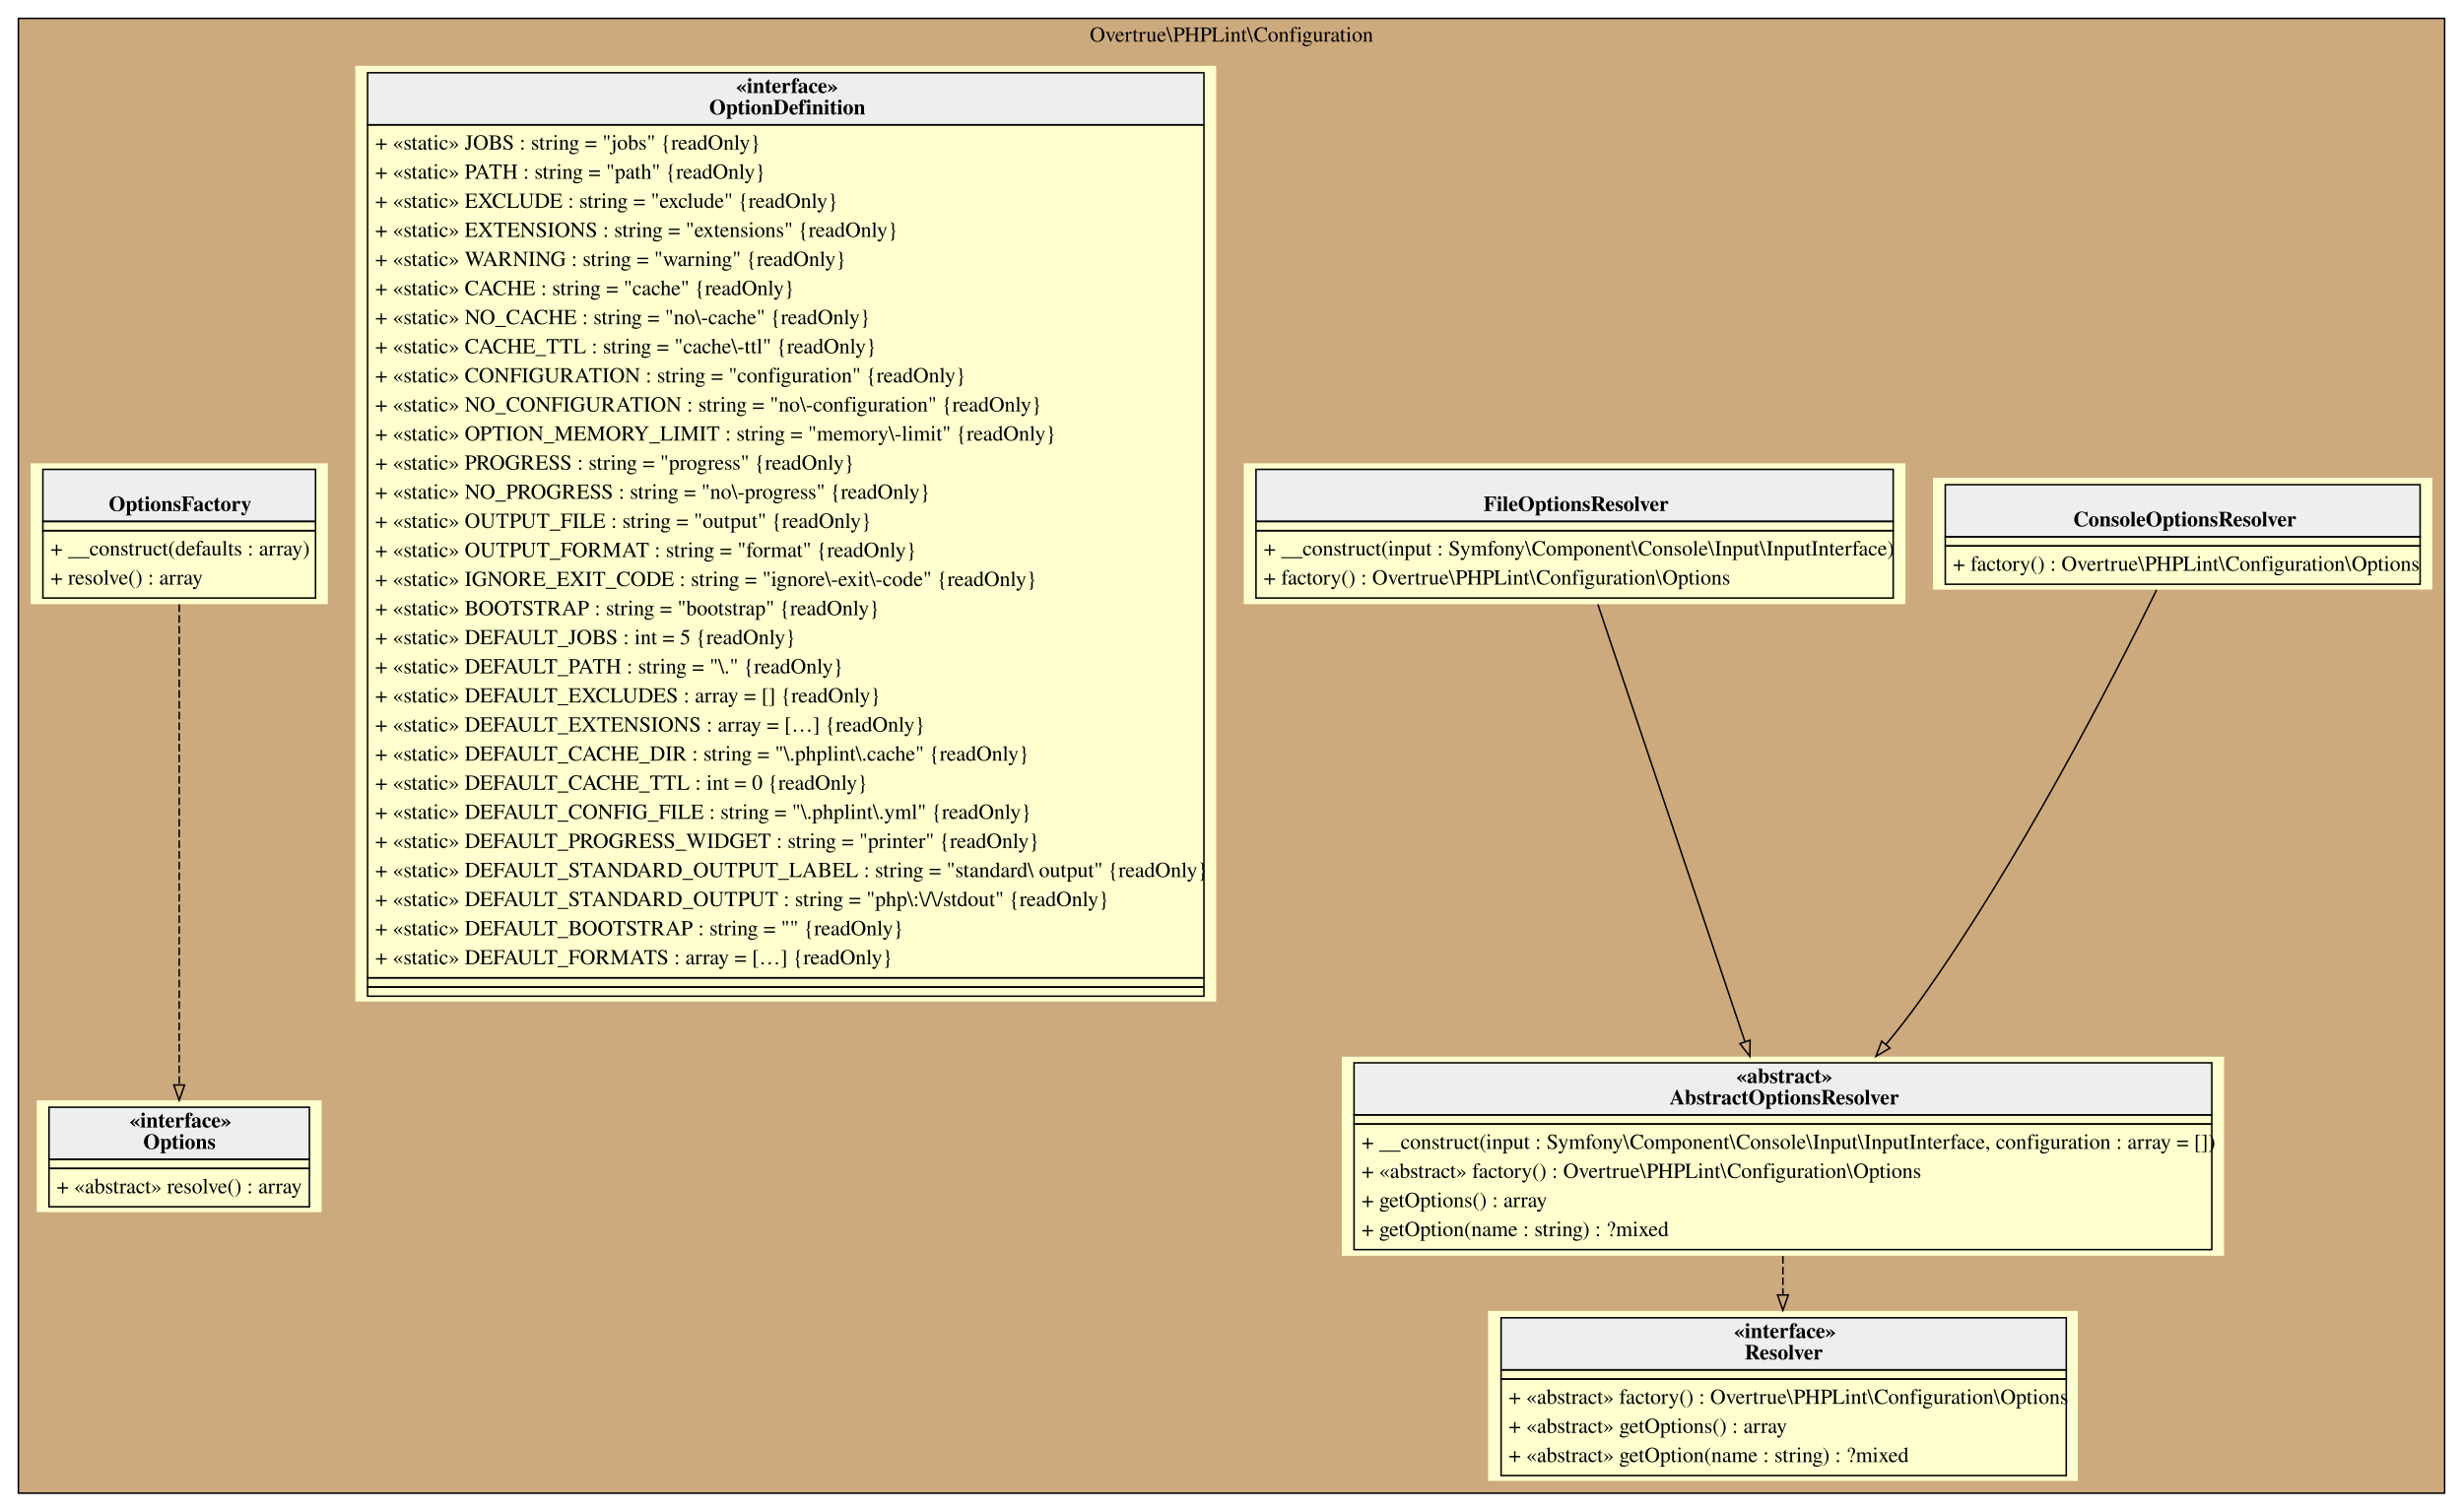
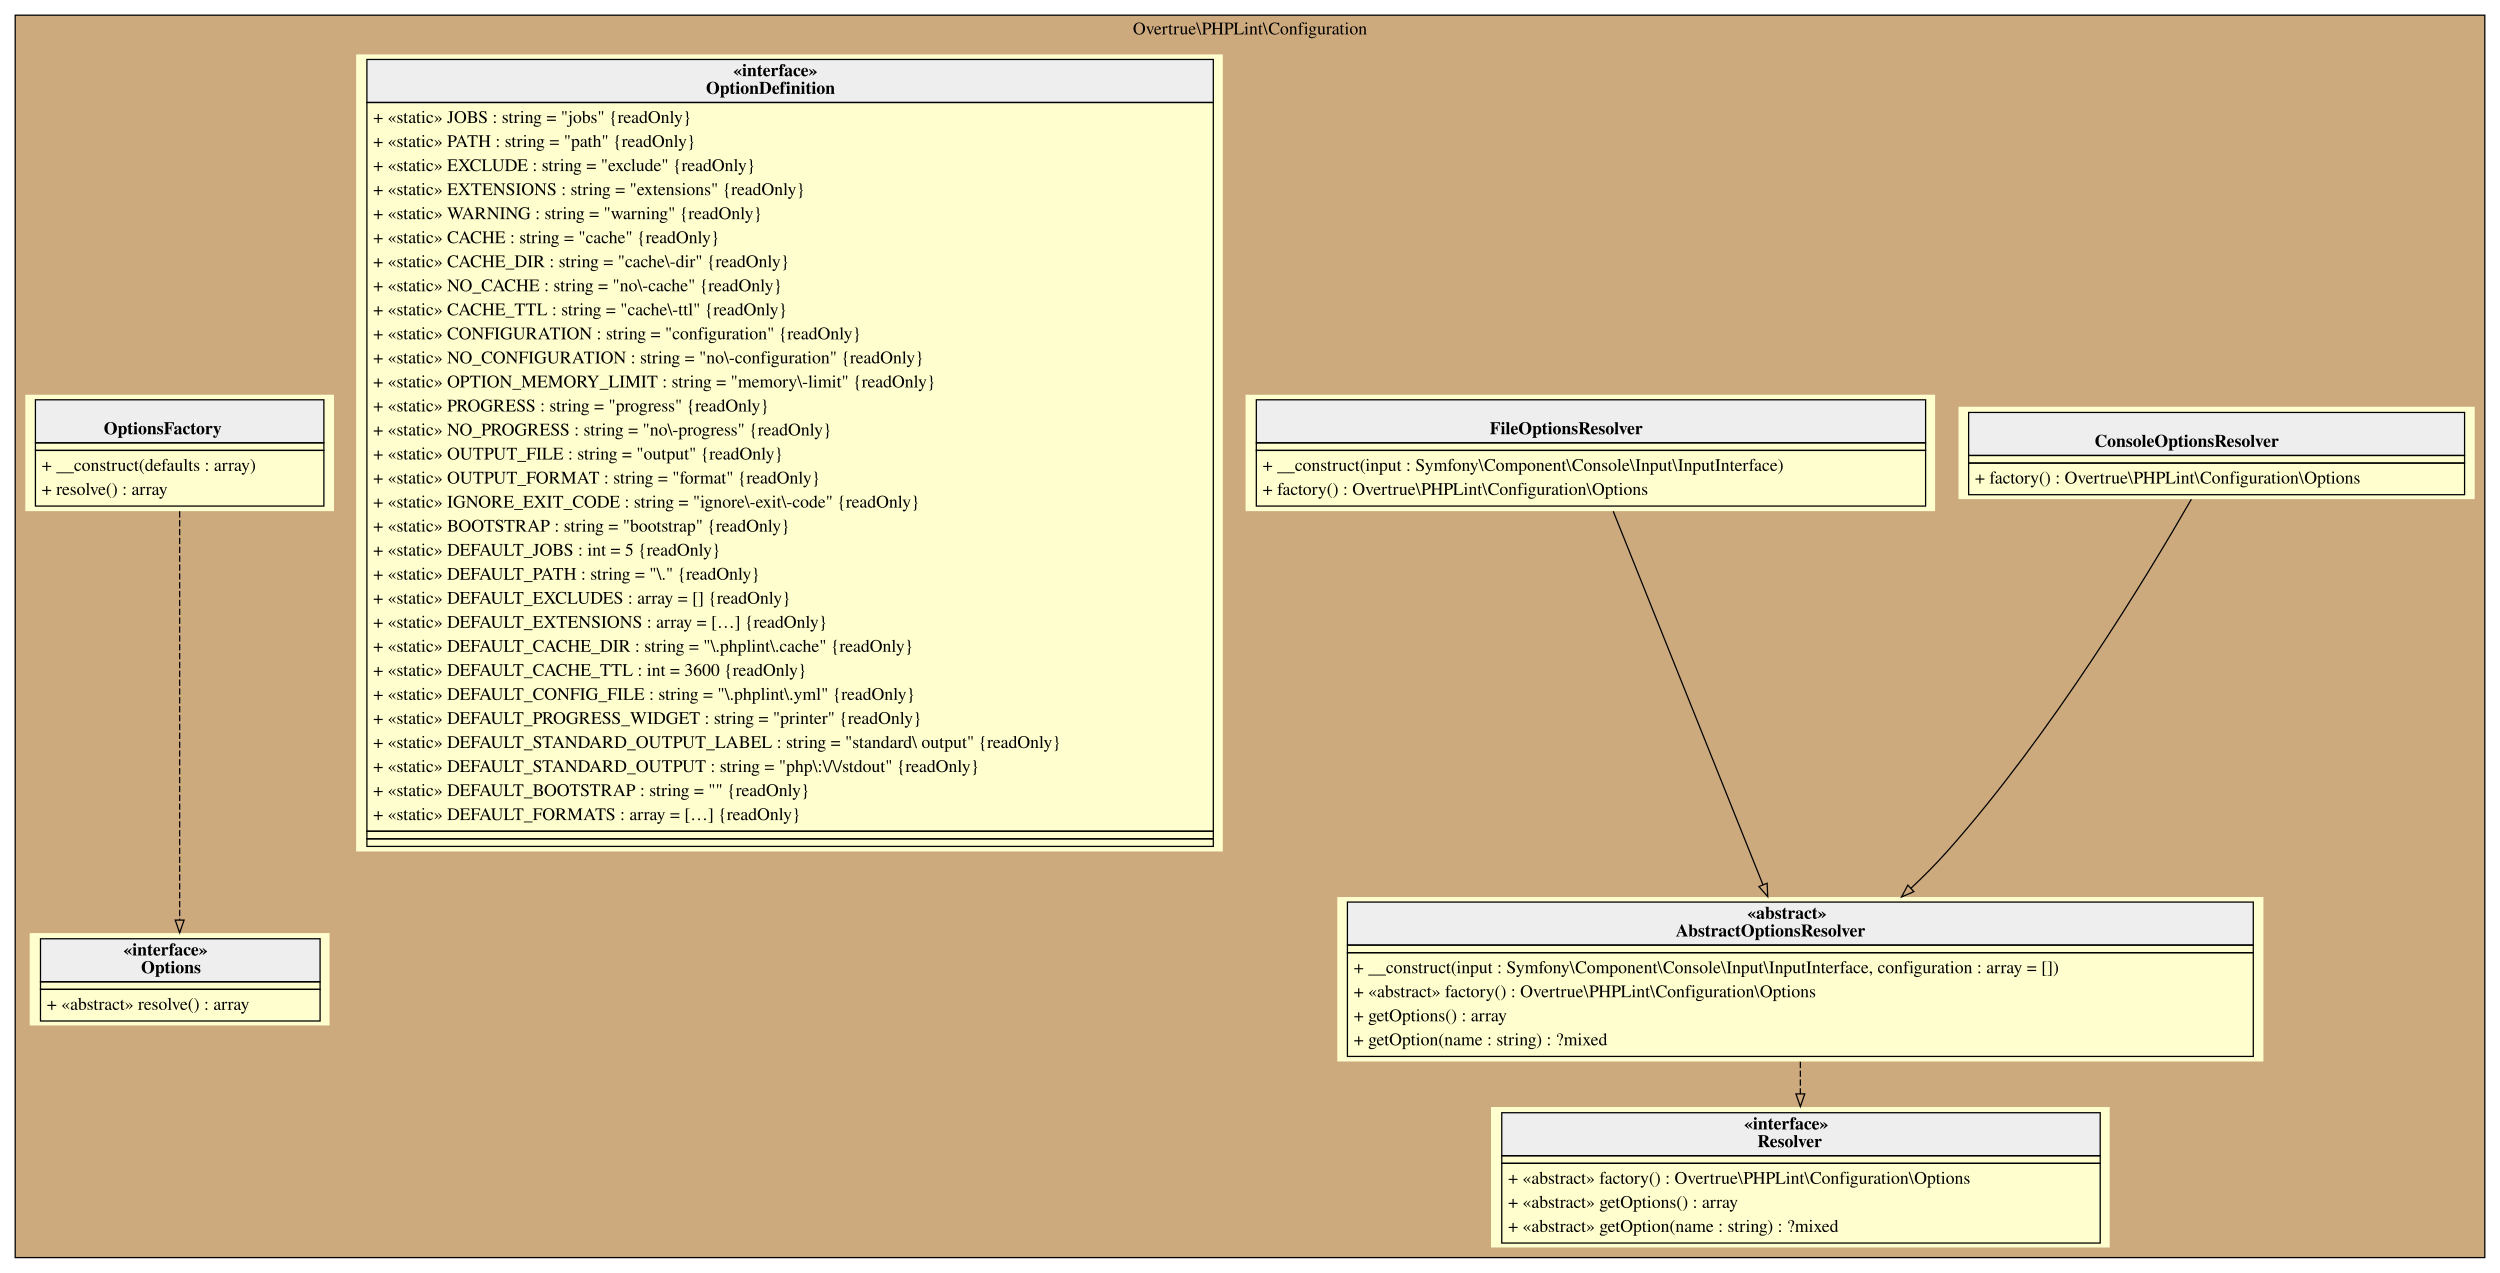
- <svg xmlns="http://www.w3.org/2000/svg" width="1608pt" height="987pt" viewBox="0.00 0.00 1608.00 987.00">
-   <g id="graph0" class="graph" transform="scale(1 1) rotate(0) translate(4 983)">
+ <svg xmlns="http://www.w3.org/2000/svg" width="1976pt" height="1006pt" viewBox="0.00 0.00 1976.00 1006.00">
+   <g id="graph0" class="graph" transform="scale(1 1) rotate(0) translate(4 1002)">
    <g id="clust1" class="cluster">
-       <polygon fill="#cdaa7d" stroke="black" points="8,-8 8,-971 1592,-971 1592,-8 8,-8" />
-       <text text-anchor="middle" x="800" y="-955.8" font-family="Times,serif" font-size="14.00">Overtrue\PHPLint\Configuration</text>
+       <polygon fill="#cdaa7d" stroke="black" points="8,-8 8,-990 1960,-990 1960,-8 8,-8" />
+       <text text-anchor="middle" x="984" y="-974.8" font-family="Times,serif" font-size="14.00">Overtrue\PHPLint\Configuration</text>
    </g>
    <g id="node1" class="node">
-       <polygon fill="#fefece" stroke="transparent" points="1448,-293 872,-293 872,-163 1448,-163 1448,-293" />
-       <polygon fill="#eeeeee" stroke="transparent" points="880,-255 880,-289 1440,-289 1440,-255 880,-255" />
-       <polygon fill="none" stroke="black" points="880,-255 880,-289 1440,-289 1440,-255 880,-255" />
-       <text text-anchor="start" x="1129.5" y="-275.8" font-family="Times,serif" font-weight="bold" font-size="14.00">«abstract»</text>
-       <text text-anchor="start" x="1086" y="-261.8" font-family="Times,serif" font-weight="bold" font-size="14.00">AbstractOptionsResolver</text>
-       <polygon fill="none" stroke="black" points="880,-249 880,-255 1440,-255 1440,-249 880,-249" />
-       <polygon fill="none" stroke="black" points="880,-167 880,-249 1440,-249 1440,-167 880,-167" />
-       <text text-anchor="start" x="885" y="-232.8" font-family="Times,serif" font-size="14.00">+ __construct(input : Symfony\Component\Console\Input\InputInterface, configuration : array = [])</text>
-       <text text-anchor="start" x="885" y="-213.8" font-family="Times,serif" font-size="14.00">+ «abstract» factory() : Overtrue\PHPLint\Configuration\Options</text>
-       <text text-anchor="start" x="885" y="-194.8" font-family="Times,serif" font-size="14.00">+ getOptions() : array</text>
-       <text text-anchor="start" x="885" y="-175.8" font-family="Times,serif" font-size="14.00">+ getOption(name : string) : ?mixed</text>
+       <polygon fill="#fefece" stroke="transparent" points="1785,-293 1053,-293 1053,-163 1785,-163 1785,-293" />
+       <polygon fill="#eeeeee" stroke="transparent" points="1061,-255 1061,-289 1777,-289 1777,-255 1061,-255" />
+       <polygon fill="none" stroke="black" points="1061,-255 1061,-289 1777,-289 1777,-255 1061,-255" />
+       <text text-anchor="start" x="1377" y="-275.8" font-family="Times,serif" font-weight="bold" font-size="14.00">«abstract»</text>
+       <text text-anchor="start" x="1320.5" y="-261.8" font-family="Times,serif" font-weight="bold" font-size="14.00">AbstractOptionsResolver</text>
+       <polygon fill="none" stroke="black" points="1061,-249 1061,-255 1777,-255 1777,-249 1061,-249" />
+       <polygon fill="none" stroke="black" points="1061,-167 1061,-249 1777,-249 1777,-167 1061,-167" />
+       <text text-anchor="start" x="1066" y="-232.8" font-family="Times,serif" font-size="14.00">+ __construct(input : Symfony\Component\Console\Input\InputInterface, configuration : array = [])</text>
+       <text text-anchor="start" x="1066" y="-213.8" font-family="Times,serif" font-size="14.00">+ «abstract» factory() : Overtrue\PHPLint\Configuration\Options</text>
+       <text text-anchor="start" x="1066" y="-194.8" font-family="Times,serif" font-size="14.00">+ getOptions() : array</text>
+       <text text-anchor="start" x="1066" y="-175.8" font-family="Times,serif" font-size="14.00">+ getOption(name : string) : ?mixed</text>
    </g>
    <g id="node2" class="node">
-       <polygon fill="#fefece" stroke="transparent" points="1352.5,-127 967.5,-127 967.5,-16 1352.5,-16 1352.5,-127" />
-       <polygon fill="#eeeeee" stroke="transparent" points="976,-88.5 976,-122.5 1345,-122.5 1345,-88.5 976,-88.5" />
-       <polygon fill="none" stroke="black" points="976,-88.5 976,-122.5 1345,-122.5 1345,-88.5 976,-88.5" />
-       <text text-anchor="start" x="1128" y="-109.3" font-family="Times,serif" font-weight="bold" font-size="14.00">«interface»</text>
-       <text text-anchor="start" x="1135" y="-95.3" font-family="Times,serif" font-weight="bold" font-size="14.00">Resolver</text>
-       <polygon fill="none" stroke="black" points="976,-82.5 976,-88.5 1345,-88.5 1345,-82.5 976,-82.5" />
-       <polygon fill="none" stroke="black" points="976,-19.5 976,-82.5 1345,-82.5 1345,-19.5 976,-19.5" />
-       <text text-anchor="start" x="981" y="-66.3" font-family="Times,serif" font-size="14.00">+ «abstract» factory() : Overtrue\PHPLint\Configuration\Options</text>
-       <text text-anchor="start" x="981" y="-47.3" font-family="Times,serif" font-size="14.00">+ «abstract» getOptions() : array</text>
-       <text text-anchor="start" x="981" y="-28.3" font-family="Times,serif" font-size="14.00">+ «abstract» getOption(name : string) : ?mixed</text>
+       <polygon fill="#fefece" stroke="transparent" points="1663.5,-127 1174.5,-127 1174.5,-16 1663.5,-16 1663.5,-127" />
+       <polygon fill="#eeeeee" stroke="transparent" points="1183,-88.5 1183,-122.5 1656,-122.5 1656,-88.5 1183,-88.5" />
+       <polygon fill="none" stroke="black" points="1183,-88.5 1183,-122.5 1656,-122.5 1656,-88.5 1183,-88.5" />
+       <text text-anchor="start" x="1374.5" y="-109.3" font-family="Times,serif" font-weight="bold" font-size="14.00">«interface»</text>
+       <text text-anchor="start" x="1385" y="-95.3" font-family="Times,serif" font-weight="bold" font-size="14.00">Resolver</text>
+       <polygon fill="none" stroke="black" points="1183,-82.5 1183,-88.5 1656,-88.5 1656,-82.5 1183,-82.5" />
+       <polygon fill="none" stroke="black" points="1183,-19.5 1183,-82.5 1656,-82.5 1656,-19.5 1183,-19.5" />
+       <text text-anchor="start" x="1188" y="-66.3" font-family="Times,serif" font-size="14.00">+ «abstract» factory() : Overtrue\PHPLint\Configuration\Options</text>
+       <text text-anchor="start" x="1188" y="-47.3" font-family="Times,serif" font-size="14.00">+ «abstract» getOptions() : array</text>
+       <text text-anchor="start" x="1188" y="-28.3" font-family="Times,serif" font-size="14.00">+ «abstract» getOption(name : string) : ?mixed</text>
    </g>
    <g id="edge1" class="edge">
-       <path fill="none" stroke="black" stroke-dasharray="5,2" d="M1160,-162.82C1160,-154.45 1160,-145.87 1160,-137.49" />
-       <polygon fill="none" stroke="black" points="1163.5,-137.39 1160,-127.39 1156.5,-137.39 1163.5,-137.39" />
+       <path fill="none" stroke="black" stroke-dasharray="5,2" d="M1419,-162.82C1419,-154.45 1419,-145.87 1419,-137.49" />
+       <polygon fill="none" stroke="black" points="1422.5,-137.39 1419,-127.39 1415.5,-137.39 1422.5,-137.39" />
    </g>
    <g id="node3" class="node">
-       <polygon fill="#fefece" stroke="transparent" points="1584,-671 1258,-671 1258,-598 1584,-598 1584,-671" />
-       <polygon fill="#eeeeee" stroke="transparent" points="1266,-632.5 1266,-666.5 1576,-666.5 1576,-632.5 1266,-632.5" />
-       <polygon fill="none" stroke="black" points="1266,-632.5 1266,-666.5 1576,-666.5 1576,-632.5 1266,-632.5" />
-       <text text-anchor="start" x="1349.5" y="-639.3" font-family="Times,serif" font-weight="bold" font-size="14.00">ConsoleOptionsResolver</text>
-       <polygon fill="none" stroke="black" points="1266,-626.5 1266,-632.5 1576,-632.5 1576,-626.5 1266,-626.5" />
-       <polygon fill="none" stroke="black" points="1266,-601.5 1266,-626.5 1576,-626.5 1576,-601.5 1266,-601.5" />
-       <text text-anchor="start" x="1271" y="-610.3" font-family="Times,serif" font-size="14.00">+ factory() : Overtrue\PHPLint\Configuration\Options</text>
+       <polygon fill="#fefece" stroke="transparent" points="1952,-680.5 1544,-680.5 1544,-607.5 1952,-607.5 1952,-680.5" />
+       <polygon fill="#eeeeee" stroke="transparent" points="1552,-642 1552,-676 1944,-676 1944,-642 1552,-642" />
+       <polygon fill="none" stroke="black" points="1552,-642 1552,-676 1944,-676 1944,-642 1552,-642" />
+       <text text-anchor="start" x="1651.5" y="-648.8" font-family="Times,serif" font-weight="bold" font-size="14.00">ConsoleOptionsResolver</text>
+       <polygon fill="none" stroke="black" points="1552,-636 1552,-642 1944,-642 1944,-636 1552,-636" />
+       <polygon fill="none" stroke="black" points="1552,-611 1552,-636 1944,-636 1944,-611 1552,-611" />
+       <text text-anchor="start" x="1557" y="-619.8" font-family="Times,serif" font-size="14.00">+ factory() : Overtrue\PHPLint\Configuration\Options</text>
    </g>
    <g id="edge2" class="edge">
-       <path fill="none" stroke="black" d="M1403.96,-597.78C1375.39,-539.34 1314.51,-420.62 1249,-329 1242.29,-319.62 1234.84,-310.12 1227.19,-300.9" />
-       <polygon fill="none" stroke="black" points="1229.85,-298.62 1220.73,-293.23 1224.5,-303.13 1229.85,-298.62" />
+       <path fill="none" stroke="black" d="M1728.06,-607.4C1693.23,-546.8 1617.15,-421.23 1535,-329 1526.18,-319.09 1516.39,-309.25 1506.34,-299.82" />
+       <polygon fill="none" stroke="black" points="1508.71,-297.25 1498.99,-293.04 1503.96,-302.39 1508.71,-297.25" />
    </g>
    <g id="node4" class="node">
-       <polygon fill="#fefece" stroke="transparent" points="1240,-680.5 808,-680.5 808,-588.5 1240,-588.5 1240,-680.5" />
-       <polygon fill="#eeeeee" stroke="transparent" points="816,-642.5 816,-676.5 1232,-676.5 1232,-642.5 816,-642.5" />
-       <polygon fill="none" stroke="black" points="816,-642.5 816,-676.5 1232,-676.5 1232,-642.5 816,-642.5" />
-       <text text-anchor="start" x="964.5" y="-649.3" font-family="Times,serif" font-weight="bold" font-size="14.00">FileOptionsResolver</text>
-       <polygon fill="none" stroke="black" points="816,-636.5 816,-642.5 1232,-642.5 1232,-636.5 816,-636.5" />
-       <polygon fill="none" stroke="black" points="816,-592.5 816,-636.5 1232,-636.5 1232,-592.5 816,-592.5" />
-       <text text-anchor="start" x="821" y="-620.3" font-family="Times,serif" font-size="14.00">+ __construct(input : Symfony\Component\Console\Input\InputInterface)</text>
-       <text text-anchor="start" x="821" y="-601.3" font-family="Times,serif" font-size="14.00">+ factory() : Overtrue\PHPLint\Configuration\Options</text>
+       <polygon fill="#fefece" stroke="transparent" points="1525.5,-690 980.5,-690 980.5,-598 1525.5,-598 1525.5,-690" />
+       <polygon fill="#eeeeee" stroke="transparent" points="989,-652 989,-686 1518,-686 1518,-652 989,-652" />
+       <polygon fill="none" stroke="black" points="989,-652 989,-686 1518,-686 1518,-652 989,-652" />
+       <text text-anchor="start" x="1173.5" y="-658.8" font-family="Times,serif" font-weight="bold" font-size="14.00">FileOptionsResolver</text>
+       <polygon fill="none" stroke="black" points="989,-646 989,-652 1518,-652 1518,-646 989,-646" />
+       <polygon fill="none" stroke="black" points="989,-602 989,-646 1518,-646 1518,-602 989,-602" />
+       <text text-anchor="start" x="994" y="-629.8" font-family="Times,serif" font-size="14.00">+ __construct(input : Symfony\Component\Console\Input\InputInterface)</text>
+       <text text-anchor="start" x="994" y="-610.8" font-family="Times,serif" font-size="14.00">+ factory() : Overtrue\PHPLint\Configuration\Options</text>
    </g>
    <g id="edge3" class="edge">
-       <path fill="none" stroke="black" d="M1039.21,-588.28C1062.47,-519.07 1107.16,-386.16 1135.18,-302.84" />
-       <polygon fill="none" stroke="black" points="1138.55,-303.77 1138.42,-293.18 1131.92,-301.54 1138.55,-303.77" />
+       <path fill="none" stroke="black" d="M1271.08,-597.91C1299.55,-526.9 1355.11,-388.34 1389.44,-302.71" />
+       <polygon fill="none" stroke="black" points="1392.74,-303.89 1393.21,-293.31 1386.24,-301.29 1392.74,-303.89" />
    </g>
    <g id="node5" class="node">
-       <polygon fill="#fefece" stroke="transparent" points="790,-940 228,-940 228,-329 790,-329 790,-940" />
-       <polygon fill="#eeeeee" stroke="transparent" points="236,-901.5 236,-935.5 782,-935.5 782,-901.5 236,-901.5" />
-       <polygon fill="none" stroke="black" points="236,-901.5 236,-935.5 782,-935.5 782,-901.5 236,-901.5" />
-       <text text-anchor="start" x="476.5" y="-922.3" font-family="Times,serif" font-weight="bold" font-size="14.00">«interface»</text>
-       <text text-anchor="start" x="459" y="-908.3" font-family="Times,serif" font-weight="bold" font-size="14.00">OptionDefinition</text>
-       <polygon fill="none" stroke="black" points="236,-344.5 236,-901.5 782,-901.5 782,-344.5 236,-344.5" />
-       <text text-anchor="start" x="241" y="-885.3" font-family="Times,serif" font-size="14.00">+ «static» JOBS : string = "jobs" {readOnly}</text>
-       <text text-anchor="start" x="241" y="-866.3" font-family="Times,serif" font-size="14.00">+ «static» PATH : string = "path" {readOnly}</text>
-       <text text-anchor="start" x="241" y="-847.3" font-family="Times,serif" font-size="14.00">+ «static» EXCLUDE : string = "exclude" {readOnly}</text>
-       <text text-anchor="start" x="241" y="-828.3" font-family="Times,serif" font-size="14.00">+ «static» EXTENSIONS : string = "extensions" {readOnly}</text>
-       <text text-anchor="start" x="241" y="-809.3" font-family="Times,serif" font-size="14.00">+ «static» WARNING : string = "warning" {readOnly}</text>
-       <text text-anchor="start" x="241" y="-790.3" font-family="Times,serif" font-size="14.00">+ «static» CACHE : string = "cache" {readOnly}</text>
-       <text text-anchor="start" x="241" y="-771.3" font-family="Times,serif" font-size="14.00">+ «static» NO_CACHE : string = "no\-cache" {readOnly}</text>
-       <text text-anchor="start" x="241" y="-752.3" font-family="Times,serif" font-size="14.00">+ «static» CACHE_TTL : string = "cache\-ttl" {readOnly}</text>
-       <text text-anchor="start" x="241" y="-733.3" font-family="Times,serif" font-size="14.00">+ «static» CONFIGURATION : string = "configuration" {readOnly}</text>
-       <text text-anchor="start" x="241" y="-714.3" font-family="Times,serif" font-size="14.00">+ «static» NO_CONFIGURATION : string = "no\-configuration" {readOnly}</text>
-       <text text-anchor="start" x="241" y="-695.3" font-family="Times,serif" font-size="14.00">+ «static» OPTION_MEMORY_LIMIT : string = "memory\-limit" {readOnly}</text>
-       <text text-anchor="start" x="241" y="-676.3" font-family="Times,serif" font-size="14.00">+ «static» PROGRESS : string = "progress" {readOnly}</text>
-       <text text-anchor="start" x="241" y="-657.3" font-family="Times,serif" font-size="14.00">+ «static» NO_PROGRESS : string = "no\-progress" {readOnly}</text>
-       <text text-anchor="start" x="241" y="-638.3" font-family="Times,serif" font-size="14.00">+ «static» OUTPUT_FILE : string = "output" {readOnly}</text>
-       <text text-anchor="start" x="241" y="-619.3" font-family="Times,serif" font-size="14.00">+ «static» OUTPUT_FORMAT : string = "format" {readOnly}</text>
-       <text text-anchor="start" x="241" y="-600.3" font-family="Times,serif" font-size="14.00">+ «static» IGNORE_EXIT_CODE : string = "ignore\-exit\-code" {readOnly}</text>
-       <text text-anchor="start" x="241" y="-581.3" font-family="Times,serif" font-size="14.00">+ «static» BOOTSTRAP : string = "bootstrap" {readOnly}</text>
-       <text text-anchor="start" x="241" y="-562.3" font-family="Times,serif" font-size="14.00">+ «static» DEFAULT_JOBS : int = 5 {readOnly}</text>
-       <text text-anchor="start" x="241" y="-543.3" font-family="Times,serif" font-size="14.00">+ «static» DEFAULT_PATH : string = "\." {readOnly}</text>
-       <text text-anchor="start" x="241" y="-524.3" font-family="Times,serif" font-size="14.00">+ «static» DEFAULT_EXCLUDES : array = [] {readOnly}</text>
-       <text text-anchor="start" x="241" y="-505.3" font-family="Times,serif" font-size="14.00">+ «static» DEFAULT_EXTENSIONS : array = […] {readOnly}</text>
-       <text text-anchor="start" x="241" y="-486.3" font-family="Times,serif" font-size="14.00">+ «static» DEFAULT_CACHE_DIR : string = "\.phplint\.cache" {readOnly}</text>
-       <text text-anchor="start" x="241" y="-467.3" font-family="Times,serif" font-size="14.00">+ «static» DEFAULT_CACHE_TTL : int = 0 {readOnly}</text>
-       <text text-anchor="start" x="241" y="-448.3" font-family="Times,serif" font-size="14.00">+ «static» DEFAULT_CONFIG_FILE : string = "\.phplint\.yml" {readOnly}</text>
-       <text text-anchor="start" x="241" y="-429.3" font-family="Times,serif" font-size="14.00">+ «static» DEFAULT_PROGRESS_WIDGET : string = "printer" {readOnly}</text>
-       <text text-anchor="start" x="241" y="-410.3" font-family="Times,serif" font-size="14.00">+ «static» DEFAULT_STANDARD_OUTPUT_LABEL : string = "standard\ output" {readOnly}</text>
-       <text text-anchor="start" x="241" y="-391.3" font-family="Times,serif" font-size="14.00">+ «static» DEFAULT_STANDARD_OUTPUT : string = "php\:\/\/stdout" {readOnly}</text>
-       <text text-anchor="start" x="241" y="-372.3" font-family="Times,serif" font-size="14.00">+ «static» DEFAULT_BOOTSTRAP : string = "" {readOnly}</text>
-       <text text-anchor="start" x="241" y="-353.3" font-family="Times,serif" font-size="14.00">+ «static» DEFAULT_FORMATS : array = […] {readOnly}</text>
-       <polygon fill="none" stroke="black" points="236,-338.5 236,-344.5 782,-344.5 782,-338.5 236,-338.5" />
-       <polygon fill="none" stroke="black" points="236,-332.5 236,-338.5 782,-338.5 782,-332.5 236,-332.5" />
+       <polygon fill="#fefece" stroke="transparent" points="962.5,-959 277.5,-959 277.5,-329 962.5,-329 962.5,-959" />
+       <polygon fill="#eeeeee" stroke="transparent" points="286,-921 286,-955 955,-955 955,-921 286,-921" />
+       <polygon fill="none" stroke="black" points="286,-921 286,-955 955,-955 955,-921 286,-921" />
+       <text text-anchor="start" x="575.5" y="-941.8" font-family="Times,serif" font-weight="bold" font-size="14.00">«interface»</text>
+       <text text-anchor="start" x="554" y="-927.8" font-family="Times,serif" font-weight="bold" font-size="14.00">OptionDefinition</text>
+       <polygon fill="none" stroke="black" points="286,-345 286,-921 955,-921 955,-345 286,-345" />
+       <text text-anchor="start" x="291" y="-904.8" font-family="Times,serif" font-size="14.00">+ «static» JOBS : string = "jobs" {readOnly}</text>
+       <text text-anchor="start" x="291" y="-885.8" font-family="Times,serif" font-size="14.00">+ «static» PATH : string = "path" {readOnly}</text>
+       <text text-anchor="start" x="291" y="-866.8" font-family="Times,serif" font-size="14.00">+ «static» EXCLUDE : string = "exclude" {readOnly}</text>
+       <text text-anchor="start" x="291" y="-847.8" font-family="Times,serif" font-size="14.00">+ «static» EXTENSIONS : string = "extensions" {readOnly}</text>
+       <text text-anchor="start" x="291" y="-828.8" font-family="Times,serif" font-size="14.00">+ «static» WARNING : string = "warning" {readOnly}</text>
+       <text text-anchor="start" x="291" y="-809.8" font-family="Times,serif" font-size="14.00">+ «static» CACHE : string = "cache" {readOnly}</text>
+       <text text-anchor="start" x="291" y="-790.8" font-family="Times,serif" font-size="14.00">+ «static» CACHE_DIR : string = "cache\-dir" {readOnly}</text>
+       <text text-anchor="start" x="291" y="-771.8" font-family="Times,serif" font-size="14.00">+ «static» NO_CACHE : string = "no\-cache" {readOnly}</text>
+       <text text-anchor="start" x="291" y="-752.8" font-family="Times,serif" font-size="14.00">+ «static» CACHE_TTL : string = "cache\-ttl" {readOnly}</text>
+       <text text-anchor="start" x="291" y="-733.8" font-family="Times,serif" font-size="14.00">+ «static» CONFIGURATION : string = "configuration" {readOnly}</text>
+       <text text-anchor="start" x="291" y="-714.8" font-family="Times,serif" font-size="14.00">+ «static» NO_CONFIGURATION : string = "no\-configuration" {readOnly}</text>
+       <text text-anchor="start" x="291" y="-695.8" font-family="Times,serif" font-size="14.00">+ «static» OPTION_MEMORY_LIMIT : string = "memory\-limit" {readOnly}</text>
+       <text text-anchor="start" x="291" y="-676.8" font-family="Times,serif" font-size="14.00">+ «static» PROGRESS : string = "progress" {readOnly}</text>
+       <text text-anchor="start" x="291" y="-657.8" font-family="Times,serif" font-size="14.00">+ «static» NO_PROGRESS : string = "no\-progress" {readOnly}</text>
+       <text text-anchor="start" x="291" y="-638.8" font-family="Times,serif" font-size="14.00">+ «static» OUTPUT_FILE : string = "output" {readOnly}</text>
+       <text text-anchor="start" x="291" y="-619.8" font-family="Times,serif" font-size="14.00">+ «static» OUTPUT_FORMAT : string = "format" {readOnly}</text>
+       <text text-anchor="start" x="291" y="-600.8" font-family="Times,serif" font-size="14.00">+ «static» IGNORE_EXIT_CODE : string = "ignore\-exit\-code" {readOnly}</text>
+       <text text-anchor="start" x="291" y="-581.8" font-family="Times,serif" font-size="14.00">+ «static» BOOTSTRAP : string = "bootstrap" {readOnly}</text>
+       <text text-anchor="start" x="291" y="-562.8" font-family="Times,serif" font-size="14.00">+ «static» DEFAULT_JOBS : int = 5 {readOnly}</text>
+       <text text-anchor="start" x="291" y="-543.8" font-family="Times,serif" font-size="14.00">+ «static» DEFAULT_PATH : string = "\." {readOnly}</text>
+       <text text-anchor="start" x="291" y="-524.8" font-family="Times,serif" font-size="14.00">+ «static» DEFAULT_EXCLUDES : array = [] {readOnly}</text>
+       <text text-anchor="start" x="291" y="-505.8" font-family="Times,serif" font-size="14.00">+ «static» DEFAULT_EXTENSIONS : array = […] {readOnly}</text>
+       <text text-anchor="start" x="291" y="-486.8" font-family="Times,serif" font-size="14.00">+ «static» DEFAULT_CACHE_DIR : string = "\.phplint\.cache" {readOnly}</text>
+       <text text-anchor="start" x="291" y="-467.8" font-family="Times,serif" font-size="14.00">+ «static» DEFAULT_CACHE_TTL : int = 3600 {readOnly}</text>
+       <text text-anchor="start" x="291" y="-448.8" font-family="Times,serif" font-size="14.00">+ «static» DEFAULT_CONFIG_FILE : string = "\.phplint\.yml" {readOnly}</text>
+       <text text-anchor="start" x="291" y="-429.8" font-family="Times,serif" font-size="14.00">+ «static» DEFAULT_PROGRESS_WIDGET : string = "printer" {readOnly}</text>
+       <text text-anchor="start" x="291" y="-410.8" font-family="Times,serif" font-size="14.00">+ «static» DEFAULT_STANDARD_OUTPUT_LABEL : string = "standard\ output" {readOnly}</text>
+       <text text-anchor="start" x="291" y="-391.8" font-family="Times,serif" font-size="14.00">+ «static» DEFAULT_STANDARD_OUTPUT : string = "php\:\/\/stdout" {readOnly}</text>
+       <text text-anchor="start" x="291" y="-372.8" font-family="Times,serif" font-size="14.00">+ «static» DEFAULT_BOOTSTRAP : string = "" {readOnly}</text>
+       <text text-anchor="start" x="291" y="-353.8" font-family="Times,serif" font-size="14.00">+ «static» DEFAULT_FORMATS : array = […] {readOnly}</text>
+       <polygon fill="none" stroke="black" points="286,-339 286,-345 955,-345 955,-339 286,-339" />
+       <polygon fill="none" stroke="black" points="286,-333 286,-339 955,-339 955,-333 286,-333" />
    </g>
    <g id="node6" class="node">
-       <polygon fill="#fefece" stroke="transparent" points="206,-264.5 20,-264.5 20,-191.5 206,-191.5 206,-264.5" />
-       <polygon fill="#eeeeee" stroke="transparent" points="28,-226 28,-260 198,-260 198,-226 28,-226" />
-       <polygon fill="none" stroke="black" points="28,-226 28,-260 198,-260 198,-226 28,-226" />
-       <text text-anchor="start" x="80.5" y="-246.8" font-family="Times,serif" font-weight="bold" font-size="14.00">«interface»</text>
-       <text text-anchor="start" x="89.5" y="-232.8" font-family="Times,serif" font-weight="bold" font-size="14.00">Options</text>
-       <polygon fill="none" stroke="black" points="28,-220 28,-226 198,-226 198,-220 28,-220" />
-       <polygon fill="none" stroke="black" points="28,-195 28,-220 198,-220 198,-195 28,-195" />
+       <polygon fill="#fefece" stroke="transparent" points="256.5,-264.5 19.5,-264.5 19.5,-191.5 256.5,-191.5 256.5,-264.5" />
+       <polygon fill="#eeeeee" stroke="transparent" points="28,-226 28,-260 249,-260 249,-226 28,-226" />
+       <polygon fill="none" stroke="black" points="28,-226 28,-260 249,-260 249,-226 28,-226" />
+       <text text-anchor="start" x="93.5" y="-246.8" font-family="Times,serif" font-weight="bold" font-size="14.00">«interface»</text>
+       <text text-anchor="start" x="107.5" y="-232.8" font-family="Times,serif" font-weight="bold" font-size="14.00">Options</text>
+       <polygon fill="none" stroke="black" points="28,-220 28,-226 249,-226 249,-220 28,-220" />
+       <polygon fill="none" stroke="black" points="28,-195 28,-220 249,-220 249,-195 28,-195" />
      <text text-anchor="start" x="33" y="-203.8" font-family="Times,serif" font-size="14.00">+ «abstract» resolve() : array</text>
    </g>
    <g id="node7" class="node">
-       <polygon fill="#fefece" stroke="transparent" points="210,-680.5 16,-680.5 16,-588.5 210,-588.5 210,-680.5" />
-       <polygon fill="#eeeeee" stroke="transparent" points="24,-642.5 24,-676.5 202,-676.5 202,-642.5 24,-642.5" />
-       <polygon fill="none" stroke="black" points="24,-642.5 24,-676.5 202,-676.5 202,-642.5 24,-642.5" />
-       <text text-anchor="start" x="67" y="-649.3" font-family="Times,serif" font-weight="bold" font-size="14.00">OptionsFactory</text>
-       <polygon fill="none" stroke="black" points="24,-636.5 24,-642.5 202,-642.5 202,-636.5 24,-636.5" />
-       <polygon fill="none" stroke="black" points="24,-592.5 24,-636.5 202,-636.5 202,-592.5 24,-592.5" />
-       <text text-anchor="start" x="29" y="-620.3" font-family="Times,serif" font-size="14.00">+ __construct(defaults : array)</text>
-       <text text-anchor="start" x="29" y="-601.3" font-family="Times,serif" font-size="14.00">+ resolve() : array</text>
+       <polygon fill="#fefece" stroke="transparent" points="260,-690 16,-690 16,-598 260,-598 260,-690" />
+       <polygon fill="#eeeeee" stroke="transparent" points="24,-652 24,-686 252,-686 252,-652 24,-652" />
+       <polygon fill="none" stroke="black" points="24,-652 24,-686 252,-686 252,-652 24,-652" />
+       <text text-anchor="start" x="78" y="-658.8" font-family="Times,serif" font-weight="bold" font-size="14.00">OptionsFactory</text>
+       <polygon fill="none" stroke="black" points="24,-646 24,-652 252,-652 252,-646 24,-646" />
+       <polygon fill="none" stroke="black" points="24,-602 24,-646 252,-646 252,-602 24,-602" />
+       <text text-anchor="start" x="29" y="-629.8" font-family="Times,serif" font-size="14.00">+ __construct(defaults : array)</text>
+       <text text-anchor="start" x="29" y="-610.8" font-family="Times,serif" font-size="14.00">+ resolve() : array</text>
    </g>
    <g id="edge4" class="edge">
-       <path fill="none" stroke="black" stroke-dasharray="5,2" d="M113,-588.28C113,-510.7 113,-353.08 113,-274.99" />
-       <polygon fill="none" stroke="black" points="116.5,-274.51 113,-264.51 109.5,-274.51 116.5,-274.51" />
+       <path fill="none" stroke="black" stroke-dasharray="5,2" d="M138,-597.91C138,-518.58 138,-354.93 138,-274.98" />
+       <polygon fill="none" stroke="black" points="141.5,-274.73 138,-264.73 134.5,-274.73 141.5,-274.73" />
    </g>
  </g>
</svg>
